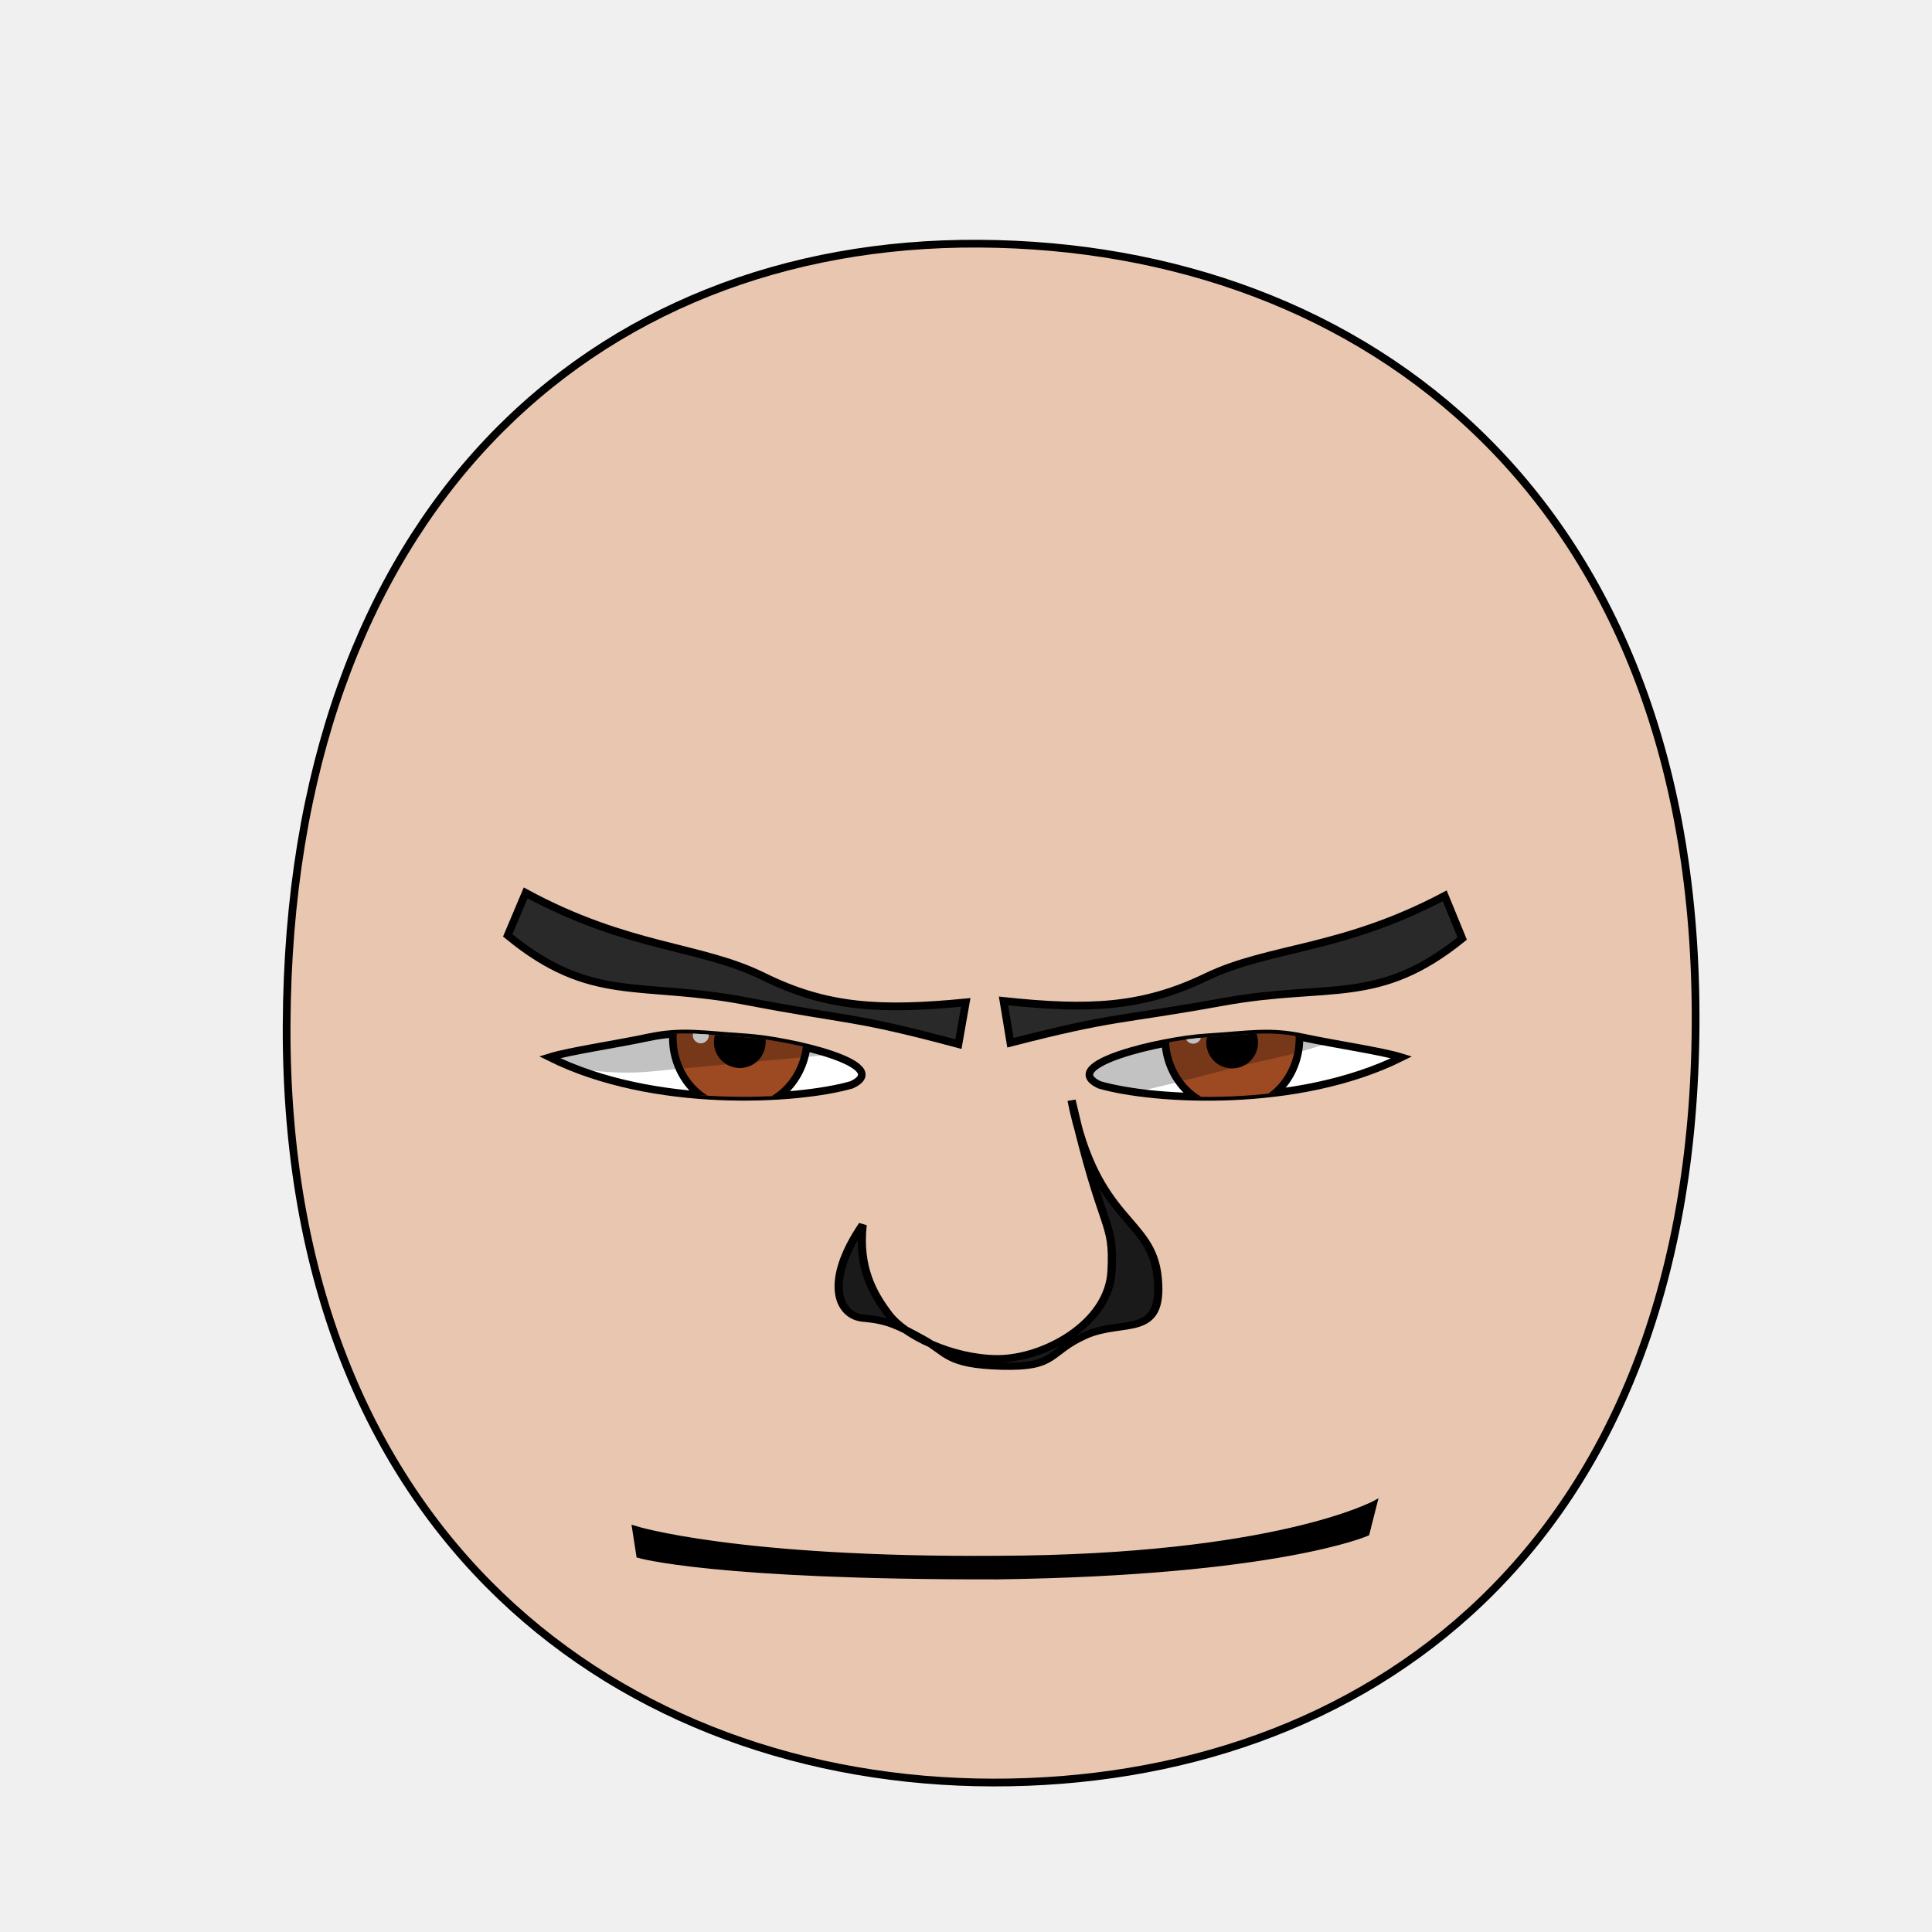
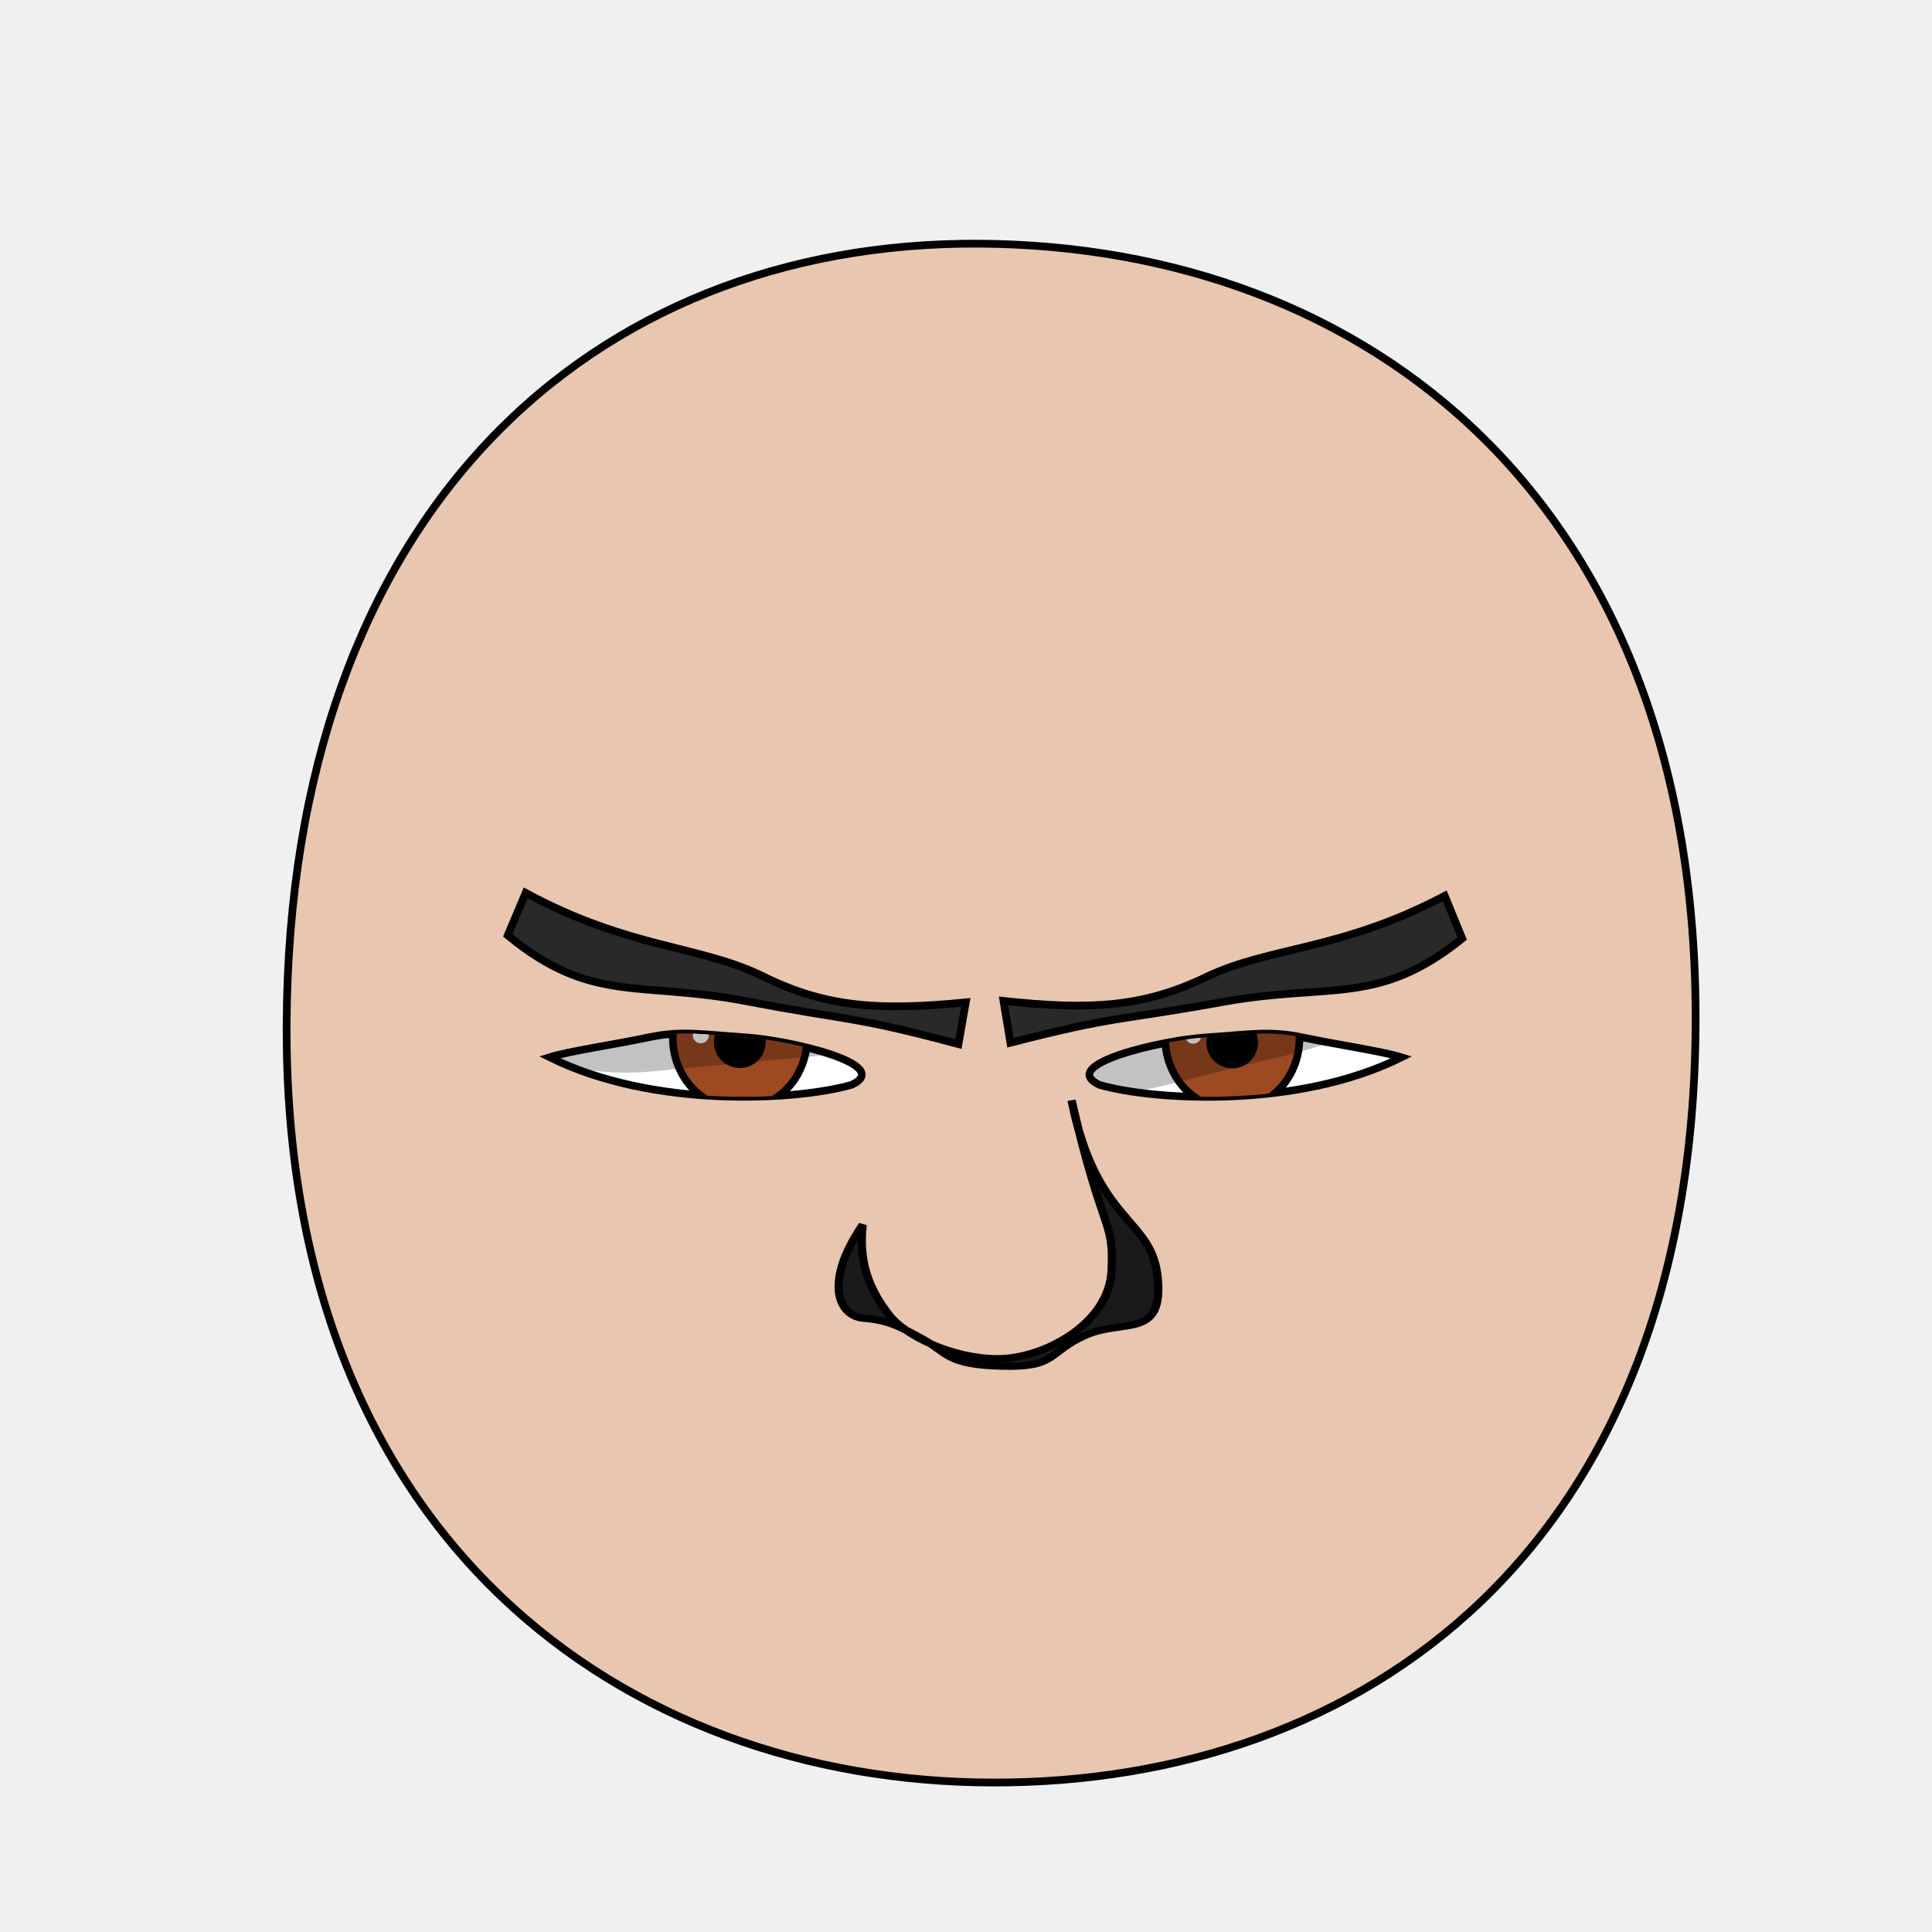
- <svg xmlns="http://www.w3.org/2000/svg" xmlns:xlink="http://www.w3.org/1999/xlink" height="100%" width="100%" id="emoticon-front-view" viewBox="0 0 250 250" version="1.1">
+ <svg xmlns="http://www.w3.org/2000/svg" xmlns:xlink="http://www.w3.org/1999/xlink" version="1.1" viewBox="0 0 250 250" id="emoticon-front-view" width="100%" height="100%">
  <defs id="defs4">
    <linearGradient id="linearGradient5745">
-       <stop style="stop-color:#f4dc15;stop-opacity:1" offset="0" id="stop5747" />
-       <stop style="stop-color:#e1430a;stop-opacity:1" offset="1" id="stop5749" />
+       <stop style="stop-color:#f4dc15;stop-opacity:1" id="stop5747" offset="0" />
+       <stop style="stop-color:#e1430a;stop-opacity:1" id="stop5749" offset="1" />
    </linearGradient>
    <linearGradient id="linearGradient2823">
-       <stop style="stop-color:#000000;stop-opacity:1" offset="0" id="stop2825" />
-       <stop style="stop-color:#6f0a5a;stop-opacity:1" offset="1" id="stop2827" />
+       <stop style="stop-color:#000000;stop-opacity:1" id="stop2825" offset="0" />
+       <stop style="stop-color:#6f0a5a;stop-opacity:1" id="stop2827" offset="1" />
    </linearGradient>
    <clipPath id="clipPath2967">
-       <use transform="translate(-48.86,-147.03)" xlink:href="#path3622" height="1" width="1" y="0" x="0" id="use2969" />
+       <use transform="translate(-48.86,-147.03)" id="use2969" x="0" y="0" width="1" height="1" xlink:href="#path3622">
+ </use>
    </clipPath>
    <clipPath id="clipPath4022">
-       <use transform="matrix(-1,0,0,1,907.59,-127.94)" xlink:href="#path3622" height="250" width="250" y="0" x="0" id="use5959" />
+       <use transform="matrix(-1,0,0,1,907.59,-127.94)" id="use5959" x="0" y="0" width="250" height="250" xlink:href="#path3622">
+ </use>
    </clipPath>
-     <radialGradient spreadMethod="pad" gradientTransform="matrix(98.09029,121.5278,-104.4591,83.94095,1881.611,1722.677)" gradientUnits="userSpaceOnUse" xlink:href="#linearGradient5745" id="radialGradient5694" fy="2.705" fx="-15.372" r="1" cy="2.705" cx="-15.372" />
-     <linearGradient gradientTransform="translate(37.46307,-25.35117)" gradientUnits="userSpaceOnUse" xlink:href="#linearGradient2823" id="irisGradient" y2="606.466" x2="138.571" y1="488.076" x1="107.143" />
+     <radialGradient cx="-15.372" cy="2.705" r="1" fx="-15.372" fy="2.705" id="radialGradient5694" xlink:href="#linearGradient5745" gradientUnits="userSpaceOnUse" gradientTransform="matrix(98.09029,121.5278,-104.4591,83.94095,1881.611,1722.677)" spreadMethod="pad">
+ </radialGradient>
+     <linearGradient x1="107.143" y1="488.076" x2="138.571" y2="606.466" id="irisGradient" xlink:href="#linearGradient2823" gradientUnits="userSpaceOnUse" gradientTransform="translate(37.46307,-25.35117)">
+ </linearGradient>
+     <clipPath id="clipPath-mouth" clipPathUnits="userSpaceOnUse">
+       <use height="250" width="250" id="use-mouth-outline" xlink:href="#mouth-outline" y="0" x="0" />
+     </clipPath>
  </defs>
  <g id="head">
-     <path style="fill:#e9c6af;stroke:#000000;stroke-width:1;stroke-opacity:1" d="M 128.48,230.66 C 176.27,230.75 219.01,200.57 219.41,132.64 219.80,64.72 176.76,31.81 126.68,31.53 76.60,31.24 37.38,66.28 37.09,132.64 36.80,199.01 80.69,230.57 128.48,230.66 Z" id="path164" />
+     <path style="fill:#e9c6af;stroke:#000000;stroke-width:1;stroke-opacity:1" d="M 128.48,230.66 C 176.27,230.75 219.01,200.57 219.41,132.64 219.80,64.72 176.76,31.81 126.68,31.53 76.60,31.24 37.38,66.28 37.09,132.64 36.80,199.01 80.69,230.57 128.48,230.66 Z" id="path164">
+ </path>
  </g>
  <g transform="matrix(0.16,0,0,0.16,63.76,27.73)" style="stroke-width:4.36;stroke-miterlimit:4;stroke-dasharray:none" id="left-eye">
-     <path d="M 204.31,665.61 C 239.96,667.91 324.90,687.58 290.40,703.99 246.91,716.61 130.34,723.74 45.96,681.72 62.08,676.71 98.22,671.52 125.60,665.71 152.98,659.91 168.66,663.31 204.31,665.61 Z" style="fill:#ffffff;stroke:#000000;stroke-width:6.14;stroke-miterlimit:4;stroke-opacity:1;stroke-dasharray:none" id="path3622" />
-     <g transform="translate(48.86,147.03)" style="stroke-width:4.36;stroke-miterlimit:4;stroke-dasharray:none" id="lens" clip-path="url(#clipPath2967)">
+     <path d="M 204.31,665.61 C 239.96,667.91 324.90,687.58 290.40,703.99 246.91,716.61 130.34,723.74 45.96,681.72 62.08,676.71 98.22,671.52 125.60,665.71 152.98,659.91 168.66,663.31 204.31,665.61 Z" style="fill:#ffffff;stroke:#000000;stroke-width:6.14;stroke-miterlimit:4;stroke-opacity:1;stroke-dasharray:none" id="path3622">
+ </path>
+     <g transform="translate(48.86,147.03)" style="stroke-width:4.36;stroke-miterlimit:4;stroke-dasharray:none" clip-path="url(#clipPath2967)" id="lens">
      <g id="g4403">
-         <path style="fill:#9d4922;fill-opacity:1;stroke:#000000;stroke-width:6.14;stroke-miterlimit:4;stroke-opacity:1;stroke-dasharray:none" d="M 205.38,519.39 C 205.38,534.35 199.53,549.21 189.48,559.79 179.43,570.37 165.31,576.53 151.09,576.53 136.88,576.53 122.76,570.37 112.71,559.79 102.66,549.21 96.80,534.35 96.80,519.39 96.80,504.43 102.66,489.56 112.71,478.98 122.76,468.40 136.88,462.24 151.09,462.24 165.31,462.24 179.43,468.40 189.48,478.98 199.53,489.56 205.38,504.43 205.38,519.39 Z" id="iris" />
-         <path d="M 168.81,522.49 C 168.81,527.16 166.89,531.81 163.58,535.12 160.27,538.43 155.63,540.35 150.95,540.35 146.27,540.35 141.63,538.43 138.32,535.12 135.02,531.81 133.09,527.16 133.09,522.49 133.09,517.81 135.02,513.16 138.32,509.85 141.63,506.55 146.27,504.62 150.95,504.62 155.63,504.62 160.27,506.55 163.58,509.85 166.89,513.16 168.81,517.81 168.81,522.49 Z" style="fill:#000000;fill-opacity:1;stroke:#000000;stroke-width:6.14;stroke-miterlimit:4;stroke-opacity:1;stroke-dasharray:none" id="pupil" />
-         <path d="M 125.88,517.04 C 125.88,520.56 122.98,523.42 119.41,523.42 115.85,523.42 112.95,520.56 112.95,517.04 112.95,513.51 115.85,510.65 119.41,510.65 122.98,510.65 125.88,513.51 125.88,517.04 Z" style="fill:#ffffff;fill-opacity:1;stroke:none" id="glare" />
+         <path style="fill:#9d4922;fill-opacity:1;stroke:#000000;stroke-width:6.14;stroke-miterlimit:4;stroke-opacity:1;stroke-dasharray:none" d="M 205.38,519.39 C 205.38,534.35 199.53,549.21 189.48,559.79 179.43,570.37 165.31,576.53 151.09,576.53 136.88,576.53 122.76,570.37 112.71,559.79 102.66,549.21 96.80,534.35 96.80,519.39 96.80,504.43 102.66,489.56 112.71,478.98 122.76,468.40 136.88,462.24 151.09,462.24 165.31,462.24 179.43,468.40 189.48,478.98 199.53,489.56 205.38,504.43 205.38,519.39 Z" id="iris">
+ </path>
+         <path d="M 168.81,522.49 C 168.81,527.16 166.89,531.81 163.58,535.12 160.27,538.43 155.63,540.35 150.95,540.35 146.27,540.35 141.63,538.43 138.32,535.12 135.02,531.81 133.09,527.16 133.09,522.49 133.09,517.81 135.02,513.16 138.32,509.85 141.63,506.55 146.27,504.62 150.95,504.62 155.63,504.62 160.27,506.55 163.58,509.85 166.89,513.16 168.81,517.81 168.81,522.49 Z" style="fill:#000000;fill-opacity:1;stroke:#000000;stroke-width:6.14;stroke-miterlimit:4;stroke-opacity:1;stroke-dasharray:none" id="pupil">
+ </path>
+         <path d="M 125.88,517.04 C 125.88,520.56 122.98,523.42 119.41,523.42 115.85,523.42 112.95,520.56 112.95,517.04 112.95,513.51 115.85,510.65 119.41,510.65 122.98,510.65 125.88,513.51 125.88,517.04 Z" style="fill:#ffffff;fill-opacity:1;stroke:none" id="glare">
+ </path>
      </g>
-       <path style="opacity:0.24;fill:#000000;stroke:#000000;stroke-width:1px;stroke-linecap:butt;stroke-linejoin:miter;stroke-opacity:1" d="M -55.69,515.99 -11.18,407.57 305.31,412.27 312.28,524.06 C 312.28,524.06 149.29,538.98 79.49,545.68 2.86,553.02 -55.69,515.99 -55.69,515.99 Z" id="left-lid-shadow" />
+       <path style="opacity:0.24;fill:#000000;stroke:#000000;stroke-width:1px;stroke-linecap:butt;stroke-linejoin:miter;stroke-opacity:1" d="M -55.69,515.99 -11.18,407.57 305.31,412.27 312.28,524.06 C 312.28,524.06 149.29,538.98 79.49,545.68 2.86,553.02 -55.69,515.99 -55.69,515.99 Z" id="left-lid-shadow">
+ </path>
    </g>
  </g>
  <g transform="matrix(0.16,0,0,0.16,43.51,48.21)" style="stroke-width:4.36;stroke-miterlimit:4;stroke-dasharray:none" id="right-eye">
-     <use transform="matrix(-1,0,0,1,907.59,-127.94)" xlink:href="#path3622" height="250" width="250" y="0" x="0" id="use3959" />
-     <g id="g4015" clip-path="url(#clipPath4022)">
-       <use transform="translate(573.63,19.34)" style="stroke-width:4.36;stroke-miterlimit:4;stroke-dasharray:none" xlink:href="#g4403" height="1" width="1" y="0" x="0" id="right-lens" />
-       <path style="opacity:0.24;fill:#000000;stroke:#000000;stroke-width:1px;stroke-linecap:butt;stroke-linejoin:miter;stroke-miterlimit:4;stroke-opacity:1;stroke-dasharray:none" d="M 544.62,581.57 506.18,515.68 851.73,404.48 912.38,496.09 C 912.38,496.09 826.43,539.60 755.74,554.68 685.03,569.75 605.96,601.18 544.62,581.57 Z" id="right-lid-shadow" />
+     <use transform="matrix(-1,0,0,1,907.59,-127.94)" id="use3959" x="0" y="0" width="250" height="250" xlink:href="#path3622">
+ </use>
+     <g clip-path="url(#clipPath4022)" id="g4015">
+       <use transform="translate(573.63,19.34)" style="stroke-width:4.36;stroke-miterlimit:4;stroke-dasharray:none" id="right-lens" x="0" y="0" width="1" height="1" xlink:href="#g4403">
+ </use>
+       <path style="opacity:0.24;fill:#000000;stroke:#000000;stroke-width:1px;stroke-linecap:butt;stroke-linejoin:miter;stroke-miterlimit:4;stroke-opacity:1;stroke-dasharray:none" d="M 544.62,581.57 506.18,515.68 851.73,404.48 912.38,496.09 C 912.38,496.09 826.43,539.60 755.74,554.68 685.03,569.75 605.96,601.18 544.62,581.57 Z" id="right-lid-shadow">
+ </path>
    </g>
  </g>
-   <path d="M 124.97,129.71 124.02,135.11 C 110.22,131.41 110.35,132.19 96.56,129.55 82.78,126.91 76.51,129.94 65.70,121.04 L 68.02,115.54 C 81.38,122.78 90.59,122.31 98.79,126.36 106.99,130.41 113.90,130.78 124.97,129.71 Z" style="fill:#292929;fill-opacity:1;fill-rule:nonzero;stroke:#000000;stroke-width:1;stroke-miterlimit:4;stroke-opacity:1;stroke-dasharray:none" id="left-eye-brow" />
+   <path d="M 124.97,129.71 124.02,135.11 C 110.22,131.41 110.35,132.19 96.56,129.55 82.78,126.91 76.51,129.94 65.70,121.04 L 68.02,115.54 C 81.38,122.78 90.59,122.31 98.79,126.36 106.99,130.41 113.90,130.78 124.97,129.71 Z" style="fill:#292929;fill-opacity:1;fill-rule:nonzero;stroke:#000000;stroke-width:1;stroke-miterlimit:4;stroke-opacity:1;stroke-dasharray:none" id="left-eye-brow">
+ </path>
  <g style="stroke-width:1" transform="matrix(1.13,0,0,1,-17.27,2.11)" id="nose">
-     <path style="fill:#1a1a1a;stroke:#000000;stroke-width:0.94;stroke-miterlimit:4;stroke-dasharray:none" d="M 114.07,156.38 C 113.52,161.92 115.28,165.35 117.07,168 118.85,170.65 124.21,173.68 129.50,173.71 134.80,173.73 142.28,169.17 142.57,162.35 142.87,155.54 141.61,157.96 137.99,140.27 140.82,156.31 147.21,155.33 147.86,163.28 148.52,171.23 143.90,168.48 139.54,170.69 135.19,172.90 136.36,174.86 130.01,174.67 123.65,174.48 123.81,172.94 120.99,171.19 118.17,169.44 116.97,168.73 114.15,168.46 111.32,168.20 109.57,163.85 114.07,156.38 Z" id="nose-outline" />
+     <path style="fill:#1a1a1a;stroke:#000000;stroke-width:0.94;stroke-miterlimit:4;stroke-dasharray:none" d="M 114.07,156.38 C 113.52,161.92 115.28,165.35 117.07,168 118.85,170.65 124.21,173.68 129.50,173.71 134.80,173.73 142.28,169.17 142.57,162.35 142.87,155.54 141.61,157.96 137.99,140.27 140.82,156.31 147.21,155.33 147.86,163.28 148.52,171.23 143.90,168.48 139.54,170.69 135.19,172.90 136.36,174.86 130.01,174.67 123.65,174.48 123.81,172.94 120.99,171.19 118.17,169.44 116.97,168.73 114.15,168.46 111.32,168.20 109.57,163.85 114.07,156.38 Z" id="nose-outline">
+ </path>
  </g>
-   <path d="M 82.10,197.74 C 82.10,197.74 95.10,201.88 129.22,201.63 165.08,201.48 177.90,194.49 177.90,194.49 L 176.90,198.44 C 176.90,198.44 165.31,203.57 129.02,204.06 92.26,204.13 82.65,201.29 82.65,201.29 L 82.10,197.74 Z" style="fill:#000000;fill-opacity:1;stroke:#000000;stroke-width:0.62;stroke-linecap:butt;stroke-linejoin:miter;stroke-miterlimit:4;stroke-opacity:1;stroke-dasharray:none" id="mouth-path" />
-   <use transform="matrix(-1,-0.01,-0.01,1,256.12,1.06)" xlink:href="#left-eye-brow" height="250" width="250" y="0" x="0" id="right-eye-brow" />
+   <g transform="translate(360.26,-9.93)" id="g3017">
+     <path style="fill:#000000;fill-opacity:1;stroke:#000000;stroke-width:0.62;stroke-linecap:butt;stroke-linejoin:miter;stroke-miterlimit:4;stroke-opacity:1;stroke-dasharray:none" d="M 82.10,197.74 C 82.10,197.74 95.10,201.88 129.22,201.63 165.08,201.48 177.90,194.49 177.90,194.49 L 176.90,198.44 C 176.90,198.44 165.31,203.57 129.02,204.06 92.26,204.13 82.65,201.29 82.65,201.29 L 82.10,197.74 Z" id="mouth-path">
+ </path>
+   </g>
+   <use transform="matrix(-1,-0.01,-0.01,1,256.12,1.06)" id="right-eye-brow" x="0" y="0" width="250" height="250" xlink:href="#left-eye-brow">
+ </use>
+   <g clip-path="url(#clipPath-mouth)" id="mouth-interior">
+     <rect style="fill:#000000;fill-opacity:2;stroke:none" id="mouth-background" width="145.364" height="66.556" x="52.649" y="159.934">
+ </rect>
+     <path d="M 196.68,404.30 C 196.68,379.60 228.46,379.48 260.92,378.14 296.02,376.72 327.82,378.28 323.84,404.30 281.46,404.30 239.08,404.30 196.68,404.30 Z" style="fill:#ff1e10;fill-opacity:2;stroke:none" id="tongue">
+ </path>
+     <rect style="fill:#ffffff;fill-opacity:2;stroke:none" id="tooth00" width="10.265" height="10.265" x="82.781" y="177.152" ry="1.325">
+ </rect>
+     <use transform="translate(24,0)" height="250" width="250" id="tooth01" xlink:href="#tooth00" y="0" x="0">
+ </use>
+   </g>
+   <path style="fill:none;stroke:#000000;stroke-width:2px;stroke-miterlimit:8;stroke-opacity:2" d="M 349.19,379.30 C 344.77,384.19 340.23,386.23 321.31,388.85 302.37,391.49 288.13,393.22 259.23,393.22 230.33,393.22 216.88,392.87 198.08,389.56 180.13,386.44 167.18,382.67 167.18,378.65 177.29,379.43 182.54,379.77 195.55,379.66 211.36,379.84 228.56,380.13 257.46,380.13 286.34,380.13 300.35,379.68 321.06,378.59 332.99,378.08 342.03,378.78 349.19,379.30 Z" id="mouth-outline">
+ </path>
</svg>
